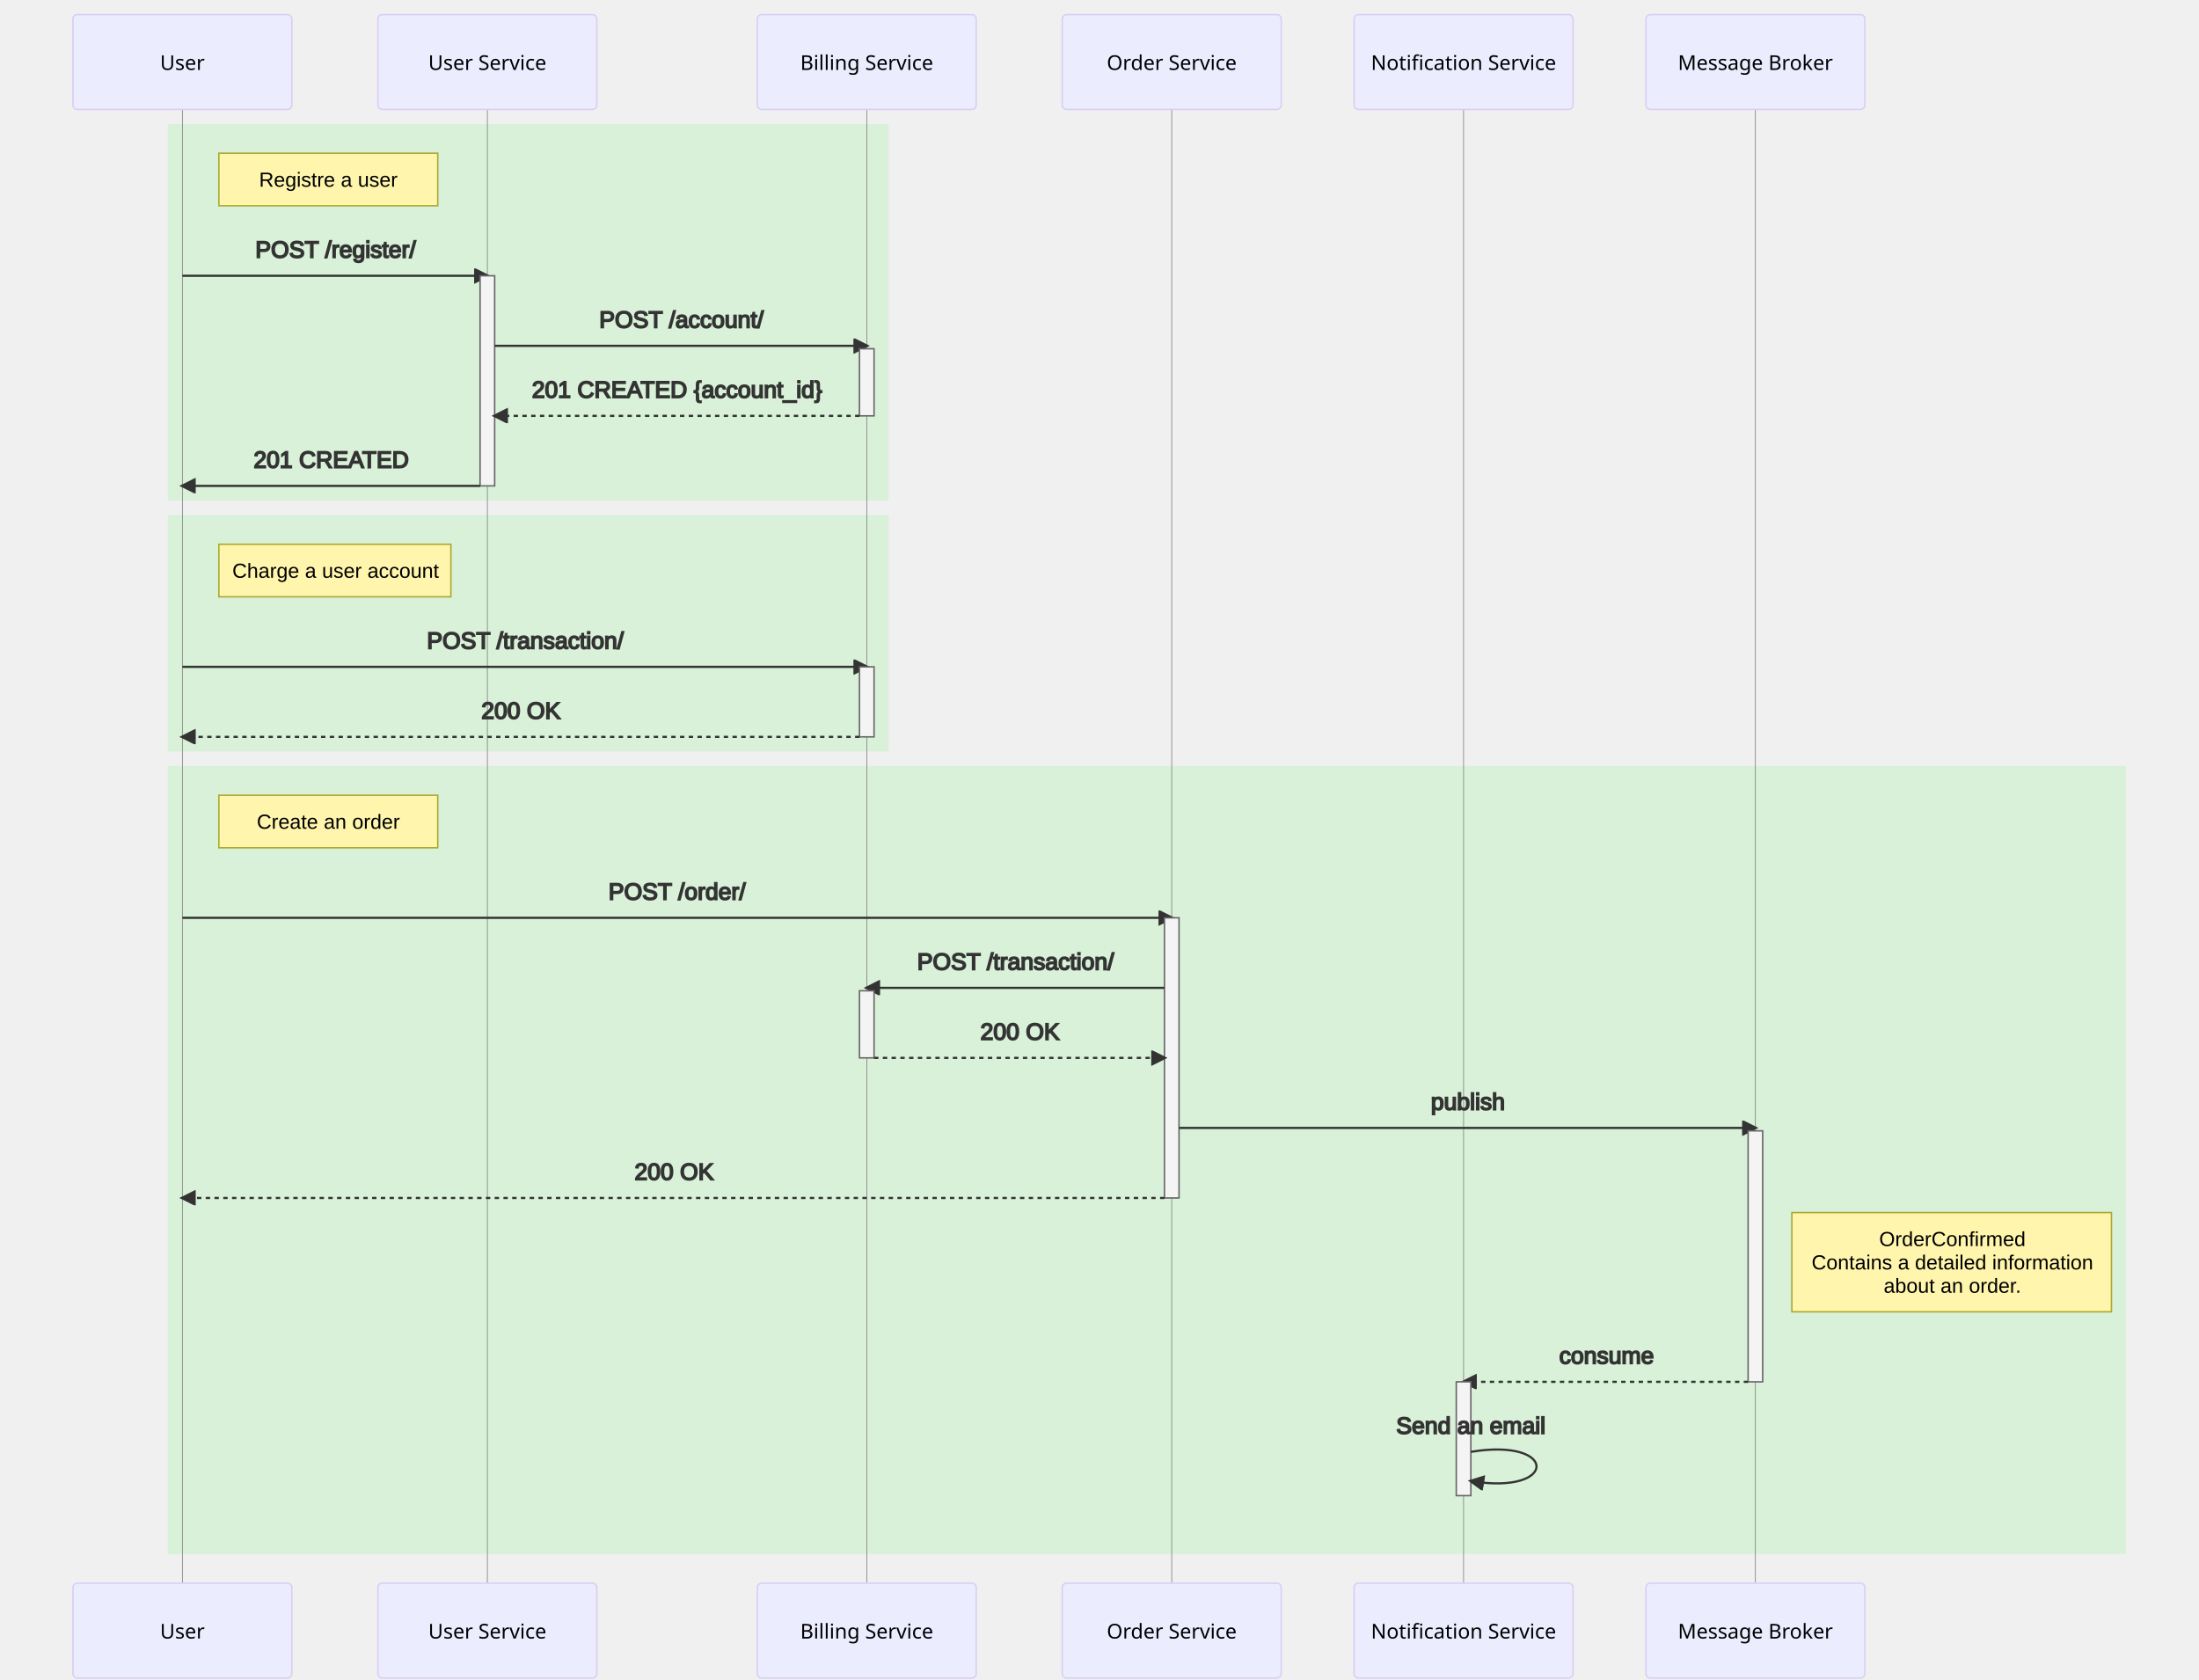
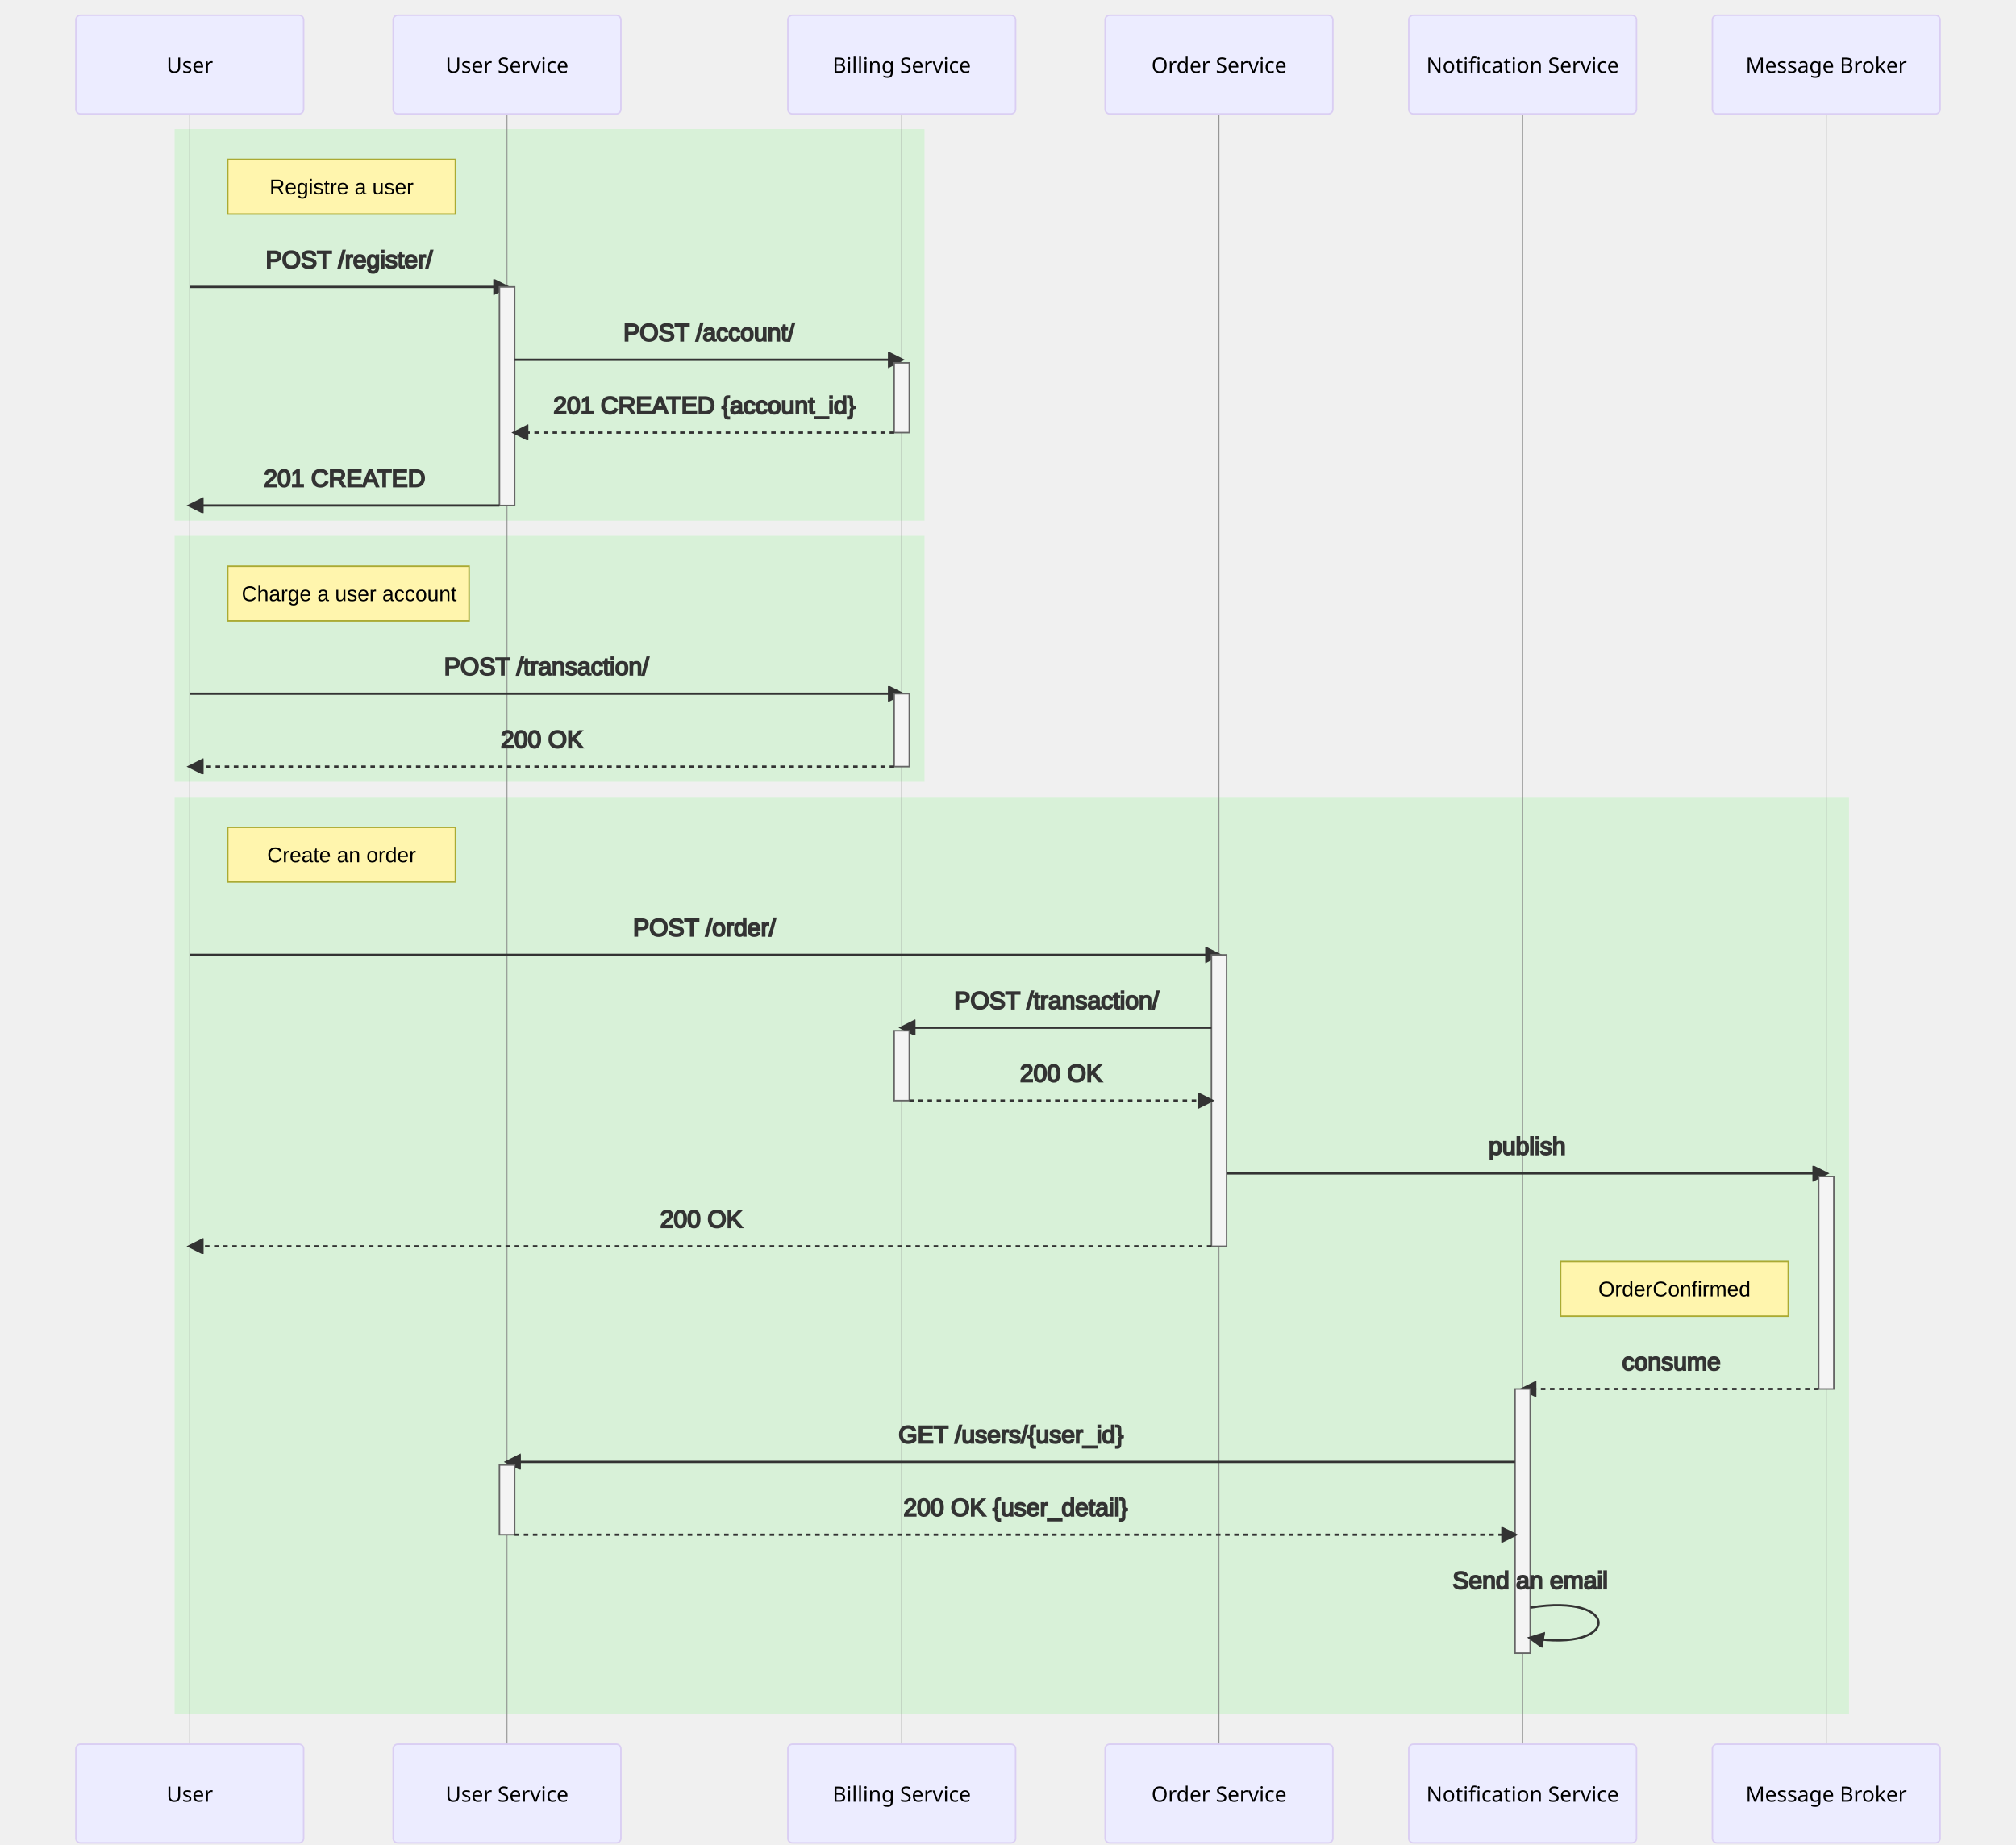
- <svg xmlns="http://www.w3.org/2000/svg" id="mermaid-1628441361085" width="100%" height="1151" style="max-width: 1507px;" viewBox="-50 -10 1507 1151">
-   <rect x="65" y="515" fill="rgba(0, 255, 0, .1)" width="1342" height="540" class="rect" />
+ <svg xmlns="http://www.w3.org/2000/svg" id="mermaid-1628453193599" width="100%" height="1215" style="max-width: 1328px;" viewBox="-50 -10 1328 1215">
+   <rect x="65" y="515" fill="rgba(0, 255, 0, .1)" width="1103" height="604" class="rect" />
  <rect x="65" y="343" fill="rgba(0, 255, 0, .1)" width="494" height="162" class="rect" />
  <rect x="65" y="75" fill="rgba(0, 255, 0, .1)" width="494" height="258" class="rect" />
-   <style>#mermaid-1628441361085 {font-family:"trebuchet ms",verdana,arial,sans-serif;font-size:16px;fill:#333;}#mermaid-1628441361085 .error-icon{fill:#552222;}#mermaid-1628441361085 .error-text{fill:#552222;stroke:#552222;}#mermaid-1628441361085 .edge-thickness-normal{stroke-width:2px;}#mermaid-1628441361085 .edge-thickness-thick{stroke-width:3.5px;}#mermaid-1628441361085 .edge-pattern-solid{stroke-dasharray:0;}#mermaid-1628441361085 .edge-pattern-dashed{stroke-dasharray:3;}#mermaid-1628441361085 .edge-pattern-dotted{stroke-dasharray:2;}#mermaid-1628441361085 .marker{fill:#333333;stroke:#333333;}#mermaid-1628441361085 .marker.cross{stroke:#333333;}#mermaid-1628441361085 svg{font-family:"trebuchet ms",verdana,arial,sans-serif;font-size:16px;}#mermaid-1628441361085 .actor{stroke:hsl(259.626, 59.777%, 87.902%);fill:#ECECFF;}#mermaid-1628441361085 text.actor&gt;tspan{fill:black;stroke:none;}#mermaid-1628441361085 .actor-line{stroke:grey;}#mermaid-1628441361085 .messageLine0{stroke-width:1.5;stroke-dasharray:none;stroke:#333;}#mermaid-1628441361085 .messageLine1{stroke-width:1.5;stroke-dasharray:2,2;stroke:#333;}#mermaid-1628441361085 #arrowhead path{fill:#333;stroke:#333;}#mermaid-1628441361085 .sequenceNumber{fill:white;}#mermaid-1628441361085 #sequencenumber{fill:#333;}#mermaid-1628441361085 #crosshead path{fill:#333;stroke:#333;}#mermaid-1628441361085 .messageText{fill:#333;stroke:#333;}#mermaid-1628441361085 .labelBox{stroke:hsl(259.626, 59.777%, 87.902%);fill:#ECECFF;}#mermaid-1628441361085 .labelText,#mermaid-1628441361085 .labelText&gt;tspan{fill:black;stroke:none;}#mermaid-1628441361085 .loopText,#mermaid-1628441361085 .loopText&gt;tspan{fill:black;stroke:none;}#mermaid-1628441361085 .loopLine{stroke-width:2px;stroke-dasharray:2,2;stroke:hsl(259.626, 59.777%, 87.902%);fill:hsl(259.626, 59.777%, 87.902%);}#mermaid-1628441361085 .note{stroke:#aaaa33;fill:#fff5ad;}#mermaid-1628441361085 .noteText,#mermaid-1628441361085 .noteText&gt;tspan{fill:black;stroke:none;}#mermaid-1628441361085 .activation0{fill:#f4f4f4;stroke:#666;}#mermaid-1628441361085 .activation1{fill:#f4f4f4;stroke:#666;}#mermaid-1628441361085 .activation2{fill:#f4f4f4;stroke:#666;}#mermaid-1628441361085 :root{--mermaid-font-family:"trebuchet ms",verdana,arial,sans-serif;}</style>
+   <style>#mermaid-1628453193599 {font-family:"trebuchet ms",verdana,arial,sans-serif;font-size:16px;fill:#333;}#mermaid-1628453193599 .error-icon{fill:#552222;}#mermaid-1628453193599 .error-text{fill:#552222;stroke:#552222;}#mermaid-1628453193599 .edge-thickness-normal{stroke-width:2px;}#mermaid-1628453193599 .edge-thickness-thick{stroke-width:3.5px;}#mermaid-1628453193599 .edge-pattern-solid{stroke-dasharray:0;}#mermaid-1628453193599 .edge-pattern-dashed{stroke-dasharray:3;}#mermaid-1628453193599 .edge-pattern-dotted{stroke-dasharray:2;}#mermaid-1628453193599 .marker{fill:#333333;stroke:#333333;}#mermaid-1628453193599 .marker.cross{stroke:#333333;}#mermaid-1628453193599 svg{font-family:"trebuchet ms",verdana,arial,sans-serif;font-size:16px;}#mermaid-1628453193599 .actor{stroke:hsl(259.626, 59.777%, 87.902%);fill:#ECECFF;}#mermaid-1628453193599 text.actor&gt;tspan{fill:black;stroke:none;}#mermaid-1628453193599 .actor-line{stroke:grey;}#mermaid-1628453193599 .messageLine0{stroke-width:1.5;stroke-dasharray:none;stroke:#333;}#mermaid-1628453193599 .messageLine1{stroke-width:1.5;stroke-dasharray:2,2;stroke:#333;}#mermaid-1628453193599 #arrowhead path{fill:#333;stroke:#333;}#mermaid-1628453193599 .sequenceNumber{fill:white;}#mermaid-1628453193599 #sequencenumber{fill:#333;}#mermaid-1628453193599 #crosshead path{fill:#333;stroke:#333;}#mermaid-1628453193599 .messageText{fill:#333;stroke:#333;}#mermaid-1628453193599 .labelBox{stroke:hsl(259.626, 59.777%, 87.902%);fill:#ECECFF;}#mermaid-1628453193599 .labelText,#mermaid-1628453193599 .labelText&gt;tspan{fill:black;stroke:none;}#mermaid-1628453193599 .loopText,#mermaid-1628453193599 .loopText&gt;tspan{fill:black;stroke:none;}#mermaid-1628453193599 .loopLine{stroke-width:2px;stroke-dasharray:2,2;stroke:hsl(259.626, 59.777%, 87.902%);fill:hsl(259.626, 59.777%, 87.902%);}#mermaid-1628453193599 .note{stroke:#aaaa33;fill:#fff5ad;}#mermaid-1628453193599 .noteText,#mermaid-1628453193599 .noteText&gt;tspan{fill:black;stroke:none;}#mermaid-1628453193599 .activation0{fill:#f4f4f4;stroke:#666;}#mermaid-1628453193599 .activation1{fill:#f4f4f4;stroke:#666;}#mermaid-1628453193599 .activation2{fill:#f4f4f4;stroke:#666;}#mermaid-1628453193599 :root{--mermaid-font-family:"trebuchet ms",verdana,arial,sans-serif;}</style>
  <g />
  <g>
-     <line id="actor12" x1="75" y1="5" x2="75" y2="1140" class="actor-line" stroke-width="0.5px" stroke="#999" />
+     <line id="actor16" x1="75" y1="5" x2="75" y2="1204" class="actor-line" stroke-width="0.5px" stroke="#999" />
    <rect x="0" y="0" fill="#eaeaea" stroke="#666" width="150" height="65" rx="3" ry="3" class="actor" />
    <text x="75" y="32.5" dominant-baseline="central" alignment-baseline="central" class="actor" style="text-anchor: middle; font-size: 14px; font-weight: 400; font-family: Open-Sans, sans-serif;">
      <tspan x="75" dy="0">User</tspan>
    </text>
  </g>
  <g>
-     <line id="actor13" x1="284" y1="5" x2="284" y2="1140" class="actor-line" stroke-width="0.5px" stroke="#999" />
+     <line id="actor17" x1="284" y1="5" x2="284" y2="1204" class="actor-line" stroke-width="0.5px" stroke="#999" />
    <rect x="209" y="0" fill="#eaeaea" stroke="#666" width="150" height="65" rx="3" ry="3" class="actor" />
    <text x="284" y="32.5" dominant-baseline="central" alignment-baseline="central" class="actor" style="text-anchor: middle; font-size: 14px; font-weight: 400; font-family: Open-Sans, sans-serif;">
      <tspan x="284" dy="0">User Service</tspan>
    </text>
  </g>
  <g>
-     <line id="actor14" x1="544" y1="5" x2="544" y2="1140" class="actor-line" stroke-width="0.5px" stroke="#999" />
+     <line id="actor18" x1="544" y1="5" x2="544" y2="1204" class="actor-line" stroke-width="0.5px" stroke="#999" />
    <rect x="469" y="0" fill="#eaeaea" stroke="#666" width="150" height="65" rx="3" ry="3" class="actor" />
    <text x="544" y="32.5" dominant-baseline="central" alignment-baseline="central" class="actor" style="text-anchor: middle; font-size: 14px; font-weight: 400; font-family: Open-Sans, sans-serif;">
      <tspan x="544" dy="0">Billing Service</tspan>
    </text>
  </g>
  <g>
-     <line id="actor15" x1="753" y1="5" x2="753" y2="1140" class="actor-line" stroke-width="0.5px" stroke="#999" />
+     <line id="actor19" x1="753" y1="5" x2="753" y2="1204" class="actor-line" stroke-width="0.5px" stroke="#999" />
    <rect x="678" y="0" fill="#eaeaea" stroke="#666" width="150" height="65" rx="3" ry="3" class="actor" />
    <text x="753" y="32.5" dominant-baseline="central" alignment-baseline="central" class="actor" style="text-anchor: middle; font-size: 14px; font-weight: 400; font-family: Open-Sans, sans-serif;">
      <tspan x="753" dy="0">Order Service</tspan>
    </text>
  </g>
  <g>
-     <line id="actor16" x1="953" y1="5" x2="953" y2="1140" class="actor-line" stroke-width="0.5px" stroke="#999" />
+     <line id="actor20" x1="953" y1="5" x2="953" y2="1204" class="actor-line" stroke-width="0.5px" stroke="#999" />
    <rect x="878" y="0" fill="#eaeaea" stroke="#666" width="150" height="65" rx="3" ry="3" class="actor" />
    <text x="953" y="32.5" dominant-baseline="central" alignment-baseline="central" class="actor" style="text-anchor: middle; font-size: 14px; font-weight: 400; font-family: Open-Sans, sans-serif;">
      <tspan x="953" dy="0">Notification Service</tspan>
    </text>
  </g>
  <g>
-     <line id="actor17" x1="1153" y1="5" x2="1153" y2="1140" class="actor-line" stroke-width="0.5px" stroke="#999" />
+     <line id="actor21" x1="1153" y1="5" x2="1153" y2="1204" class="actor-line" stroke-width="0.5px" stroke="#999" />
    <rect x="1078" y="0" fill="#eaeaea" stroke="#666" width="150" height="65" rx="3" ry="3" class="actor" />
    <text x="1153" y="32.5" dominant-baseline="central" alignment-baseline="central" class="actor" style="text-anchor: middle; font-size: 14px; font-weight: 400; font-family: Open-Sans, sans-serif;">
      <tspan x="1153" dy="0">Message Broker</tspan>
    </text>
  </g>
  <defs>
    <marker id="arrowhead" refX="9" refY="5" markerUnits="userSpaceOnUse" markerWidth="12" markerHeight="12" orient="auto">
      <path d="M 0 0 L 10 5 L 0 10 z" />
    </marker>
  </defs>
  <defs>
    <marker id="crosshead" markerWidth="15" markerHeight="8" orient="auto" refX="16" refY="4">
      <path fill="black" stroke="#000000" stroke-width="1px" d="M 9,2 V 6 L16,4 Z" style="stroke-dasharray: 0, 0;" />
      <path fill="none" stroke="#000000" stroke-width="1px" d="M 0,1 L 6,7 M 6,1 L 0,7" style="stroke-dasharray: 0, 0;" />
    </marker>
  </defs>
  <defs>
    <marker id="filled-head" refX="18" refY="7" markerWidth="20" markerHeight="28" orient="auto">
      <path d="M 18,7 L9,13 L14,7 L9,1 Z" />
    </marker>
  </defs>
  <defs>
    <marker id="sequencenumber" refX="15" refY="15" markerWidth="60" markerHeight="40" orient="auto">
      <circle cx="15" cy="15" r="6" />
    </marker>
  </defs>
  <g>
    <rect x="100" y="95" fill="#EDF2AE" stroke="#666" width="150" height="36" rx="0" ry="0" class="note" />
    <text x="175" y="100" text-anchor="middle" dominant-baseline="middle" alignment-baseline="middle" class="noteText" dy="1em" style="font-family: &quot;trebuchet ms&quot;, verdana, arial, sans-serif; font-size: 14px; font-weight: 400;">
      <tspan x="175">Registre a user</tspan>
    </text>
  </g>
  <text x="180" y="146" text-anchor="middle" dominant-baseline="middle" alignment-baseline="middle" class="messageText" dy="1em" style="font-family: &quot;trebuchet ms&quot;, verdana, arial, sans-serif; font-size: 16px; font-weight: 400;">POST /register/</text>
  <line x1="75" y1="179" x2="284" y2="179" class="messageLine0" stroke-width="2" stroke="none" marker-end="url(#arrowhead)" style="fill: none;" />
  <g>
    <rect x="279" y="179" fill="#EDF2AE" stroke="#666" width="10" height="144" rx="0" ry="0" class="activation0" />
  </g>
  <text x="417" y="194" text-anchor="middle" dominant-baseline="middle" alignment-baseline="middle" class="messageText" dy="1em" style="font-family: &quot;trebuchet ms&quot;, verdana, arial, sans-serif; font-size: 16px; font-weight: 400;">POST /account/</text>
  <line x1="289" y1="227" x2="544" y2="227" class="messageLine0" stroke-width="2" stroke="none" marker-end="url(#arrowhead)" style="fill: none;" />
  <g>
    <rect x="539" y="229" fill="#EDF2AE" stroke="#666" width="10" height="46" rx="0" ry="0" class="activation0" />
  </g>
  <text x="414" y="242" text-anchor="middle" dominant-baseline="middle" alignment-baseline="middle" class="messageText" dy="1em" style="font-family: &quot;trebuchet ms&quot;, verdana, arial, sans-serif; font-size: 16px; font-weight: 400;">201 CREATED {account_id}</text>
  <line x1="539" y1="275" x2="289" y2="275" class="messageLine1" stroke-width="2" stroke="none" marker-end="url(#arrowhead)" style="stroke-dasharray: 3, 3; fill: none;" />
  <text x="177" y="290" text-anchor="middle" dominant-baseline="middle" alignment-baseline="middle" class="messageText" dy="1em" style="font-family: &quot;trebuchet ms&quot;, verdana, arial, sans-serif; font-size: 16px; font-weight: 400;">201 CREATED</text>
  <line x1="279" y1="323" x2="75" y2="323" class="messageLine0" stroke-width="2" stroke="none" marker-end="url(#arrowhead)" style="fill: none;" />
  <g>
    <rect x="100" y="363" fill="#EDF2AE" stroke="#666" width="159" height="36" rx="0" ry="0" class="note" />
    <text x="180" y="368" text-anchor="middle" dominant-baseline="middle" alignment-baseline="middle" class="noteText" dy="1em" style="font-family: &quot;trebuchet ms&quot;, verdana, arial, sans-serif; font-size: 14px; font-weight: 400;">
      <tspan x="180">Charge a user account</tspan>
    </text>
  </g>
  <text x="310" y="414" text-anchor="middle" dominant-baseline="middle" alignment-baseline="middle" class="messageText" dy="1em" style="font-family: &quot;trebuchet ms&quot;, verdana, arial, sans-serif; font-size: 16px; font-weight: 400;">POST /transaction/</text>
  <line x1="75" y1="447" x2="544" y2="447" class="messageLine0" stroke-width="2" stroke="none" marker-end="url(#arrowhead)" style="fill: none;" />
  <g>
    <rect x="539" y="447" fill="#EDF2AE" stroke="#666" width="10" height="48" rx="0" ry="0" class="activation0" />
  </g>
  <text x="307" y="462" text-anchor="middle" dominant-baseline="middle" alignment-baseline="middle" class="messageText" dy="1em" style="font-family: &quot;trebuchet ms&quot;, verdana, arial, sans-serif; font-size: 16px; font-weight: 400;">200 OK</text>
  <line x1="539" y1="495" x2="75" y2="495" class="messageLine1" stroke-width="2" stroke="none" marker-end="url(#arrowhead)" style="stroke-dasharray: 3, 3; fill: none;" />
  <g>
    <rect x="100" y="535" fill="#EDF2AE" stroke="#666" width="150" height="36" rx="0" ry="0" class="note" />
    <text x="175" y="540" text-anchor="middle" dominant-baseline="middle" alignment-baseline="middle" class="noteText" dy="1em" style="font-family: &quot;trebuchet ms&quot;, verdana, arial, sans-serif; font-size: 14px; font-weight: 400;">
      <tspan x="175">Create an order</tspan>
    </text>
  </g>
  <text x="414" y="586" text-anchor="middle" dominant-baseline="middle" alignment-baseline="middle" class="messageText" dy="1em" style="font-family: &quot;trebuchet ms&quot;, verdana, arial, sans-serif; font-size: 16px; font-weight: 400;">POST /order/</text>
  <line x1="75" y1="619" x2="753" y2="619" class="messageLine0" stroke-width="2" stroke="none" marker-end="url(#arrowhead)" style="fill: none;" />
  <g>
    <rect x="748" y="619" fill="#EDF2AE" stroke="#666" width="10" height="192" rx="0" ry="0" class="activation0" />
  </g>
  <text x="646" y="634" text-anchor="middle" dominant-baseline="middle" alignment-baseline="middle" class="messageText" dy="1em" style="font-family: &quot;trebuchet ms&quot;, verdana, arial, sans-serif; font-size: 16px; font-weight: 400;">POST /transaction/</text>
  <line x1="748" y1="667" x2="544" y2="667" class="messageLine0" stroke-width="2" stroke="none" marker-end="url(#arrowhead)" style="fill: none;" />
  <g>
    <rect x="539" y="669" fill="#EDF2AE" stroke="#666" width="10" height="46" rx="0" ry="0" class="activation0" />
  </g>
  <text x="649" y="682" text-anchor="middle" dominant-baseline="middle" alignment-baseline="middle" class="messageText" dy="1em" style="font-family: &quot;trebuchet ms&quot;, verdana, arial, sans-serif; font-size: 16px; font-weight: 400;">200 OK</text>
  <line x1="549" y1="715" x2="748" y2="715" class="messageLine1" stroke-width="2" stroke="none" marker-end="url(#arrowhead)" style="stroke-dasharray: 3, 3; fill: none;" />
  <text x="956" y="730" text-anchor="middle" dominant-baseline="middle" alignment-baseline="middle" class="messageText" dy="1em" style="font-family: &quot;trebuchet ms&quot;, verdana, arial, sans-serif; font-size: 16px; font-weight: 400;">publish</text>
  <line x1="758" y1="763" x2="1153" y2="763" class="messageLine0" stroke-width="2" stroke="none" marker-end="url(#arrowhead)" style="fill: none;" />
  <g>
-     <rect x="1148" y="765" fill="#EDF2AE" stroke="#666" width="10" height="172" rx="0" ry="0" class="activation0" />
+     <rect x="1148" y="765" fill="#EDF2AE" stroke="#666" width="10" height="140" rx="0" ry="0" class="activation0" />
  </g>
  <text x="412" y="778" text-anchor="middle" dominant-baseline="middle" alignment-baseline="middle" class="messageText" dy="1em" style="font-family: &quot;trebuchet ms&quot;, verdana, arial, sans-serif; font-size: 16px; font-weight: 400;">200 OK</text>
  <line x1="748" y1="811" x2="75" y2="811" class="messageLine1" stroke-width="2" stroke="none" marker-end="url(#arrowhead)" style="stroke-dasharray: 3, 3; fill: none;" />
  <g>
-     <rect x="1178" y="821" fill="#EDF2AE" stroke="#666" width="219" height="68" rx="0" ry="0" class="note" />
-     <text x="1288" y="826" text-anchor="middle" dominant-baseline="middle" alignment-baseline="middle" class="noteText" dy="1em" style="font-family: &quot;trebuchet ms&quot;, verdana, arial, sans-serif; font-size: 14px; font-weight: 400;">
-       <tspan x="1288">OrderConfirmed</tspan>
-     </text>
-     <text x="1288" y="842" text-anchor="middle" dominant-baseline="middle" alignment-baseline="middle" class="noteText" dy="1em" style="font-family: &quot;trebuchet ms&quot;, verdana, arial, sans-serif; font-size: 14px; font-weight: 400;">
-       <tspan x="1288">Contains a detailed information</tspan>
-     </text>
-     <text x="1288" y="858" text-anchor="middle" dominant-baseline="middle" alignment-baseline="middle" class="noteText" dy="1em" style="font-family: &quot;trebuchet ms&quot;, verdana, arial, sans-serif; font-size: 14px; font-weight: 400;">
-       <tspan x="1288">about an order.</tspan>
+     <rect x="978" y="821" fill="#EDF2AE" stroke="#666" width="150" height="36" rx="0" ry="0" class="note" />
+     <text x="1053" y="826" text-anchor="middle" dominant-baseline="middle" alignment-baseline="middle" class="noteText" dy="1em" style="font-family: &quot;trebuchet ms&quot;, verdana, arial, sans-serif; font-size: 14px; font-weight: 400;">
+       <tspan x="1053">OrderConfirmed</tspan>
    </text>
  </g>
-   <text x="1051" y="904" text-anchor="middle" dominant-baseline="middle" alignment-baseline="middle" class="messageText" dy="1em" style="font-family: &quot;trebuchet ms&quot;, verdana, arial, sans-serif; font-size: 16px; font-weight: 400;">consume</text>
-   <line x1="1148" y1="937" x2="953" y2="937" class="messageLine1" stroke-width="2" stroke="none" marker-end="url(#arrowhead)" style="stroke-dasharray: 3, 3; fill: none;" />
+   <text x="1051" y="872" text-anchor="middle" dominant-baseline="middle" alignment-baseline="middle" class="messageText" dy="1em" style="font-family: &quot;trebuchet ms&quot;, verdana, arial, sans-serif; font-size: 16px; font-weight: 400;">consume</text>
+   <line x1="1148" y1="905" x2="953" y2="905" class="messageLine1" stroke-width="2" stroke="none" marker-end="url(#arrowhead)" style="stroke-dasharray: 3, 3; fill: none;" />
  <g>
-     <rect x="948" y="937" fill="#EDF2AE" stroke="#666" width="10" height="78" rx="0" ry="0" class="activation0" />
+     <rect x="948" y="905" fill="#EDF2AE" stroke="#666" width="10" height="174" rx="0" ry="0" class="activation0" />
  </g>
-   <text x="958" y="952" text-anchor="middle" dominant-baseline="middle" alignment-baseline="middle" class="messageText" dy="1em" style="font-family: &quot;trebuchet ms&quot;, verdana, arial, sans-serif; font-size: 16px; font-weight: 400;">Send an email</text>
-   <path d="M 958,985 C 1018,975 1018,1015 958,1005" class="messageLine0" stroke-width="2" stroke="none" marker-end="url(#arrowhead)" style="fill: none;" />
+   <text x="616" y="920" text-anchor="middle" dominant-baseline="middle" alignment-baseline="middle" class="messageText" dy="1em" style="font-family: &quot;trebuchet ms&quot;, verdana, arial, sans-serif; font-size: 16px; font-weight: 400;">GET /users/{user_id}</text>
+   <line x1="948" y1="953" x2="284" y2="953" class="messageLine0" stroke-width="2" stroke="none" marker-end="url(#arrowhead)" style="fill: none;" />
  <g>
-     <rect x="0" y="1075" fill="#eaeaea" stroke="#666" width="150" height="65" rx="3" ry="3" class="actor" />
-     <text x="75" y="1107.5" dominant-baseline="central" alignment-baseline="central" class="actor" style="text-anchor: middle; font-size: 14px; font-weight: 400; font-family: Open-Sans, sans-serif;">
+     <rect x="279" y="955" fill="#EDF2AE" stroke="#666" width="10" height="46" rx="0" ry="0" class="activation0" />
+   </g>
+   <text x="619" y="968" text-anchor="middle" dominant-baseline="middle" alignment-baseline="middle" class="messageText" dy="1em" style="font-family: &quot;trebuchet ms&quot;, verdana, arial, sans-serif; font-size: 16px; font-weight: 400;">200 OK {user_detail}</text>
+   <line x1="289" y1="1001" x2="948" y2="1001" class="messageLine1" stroke-width="2" stroke="none" marker-end="url(#arrowhead)" style="stroke-dasharray: 3, 3; fill: none;" />
+   <text x="958" y="1016" text-anchor="middle" dominant-baseline="middle" alignment-baseline="middle" class="messageText" dy="1em" style="font-family: &quot;trebuchet ms&quot;, verdana, arial, sans-serif; font-size: 16px; font-weight: 400;">Send an email</text>
+   <path d="M 958,1049 C 1018,1039 1018,1079 958,1069" class="messageLine0" stroke-width="2" stroke="none" marker-end="url(#arrowhead)" style="fill: none;" />
+   <g>
+     <rect x="0" y="1139" fill="#eaeaea" stroke="#666" width="150" height="65" rx="3" ry="3" class="actor" />
+     <text x="75" y="1171.5" dominant-baseline="central" alignment-baseline="central" class="actor" style="text-anchor: middle; font-size: 14px; font-weight: 400; font-family: Open-Sans, sans-serif;">
      <tspan x="75" dy="0">User</tspan>
    </text>
  </g>
  <g>
-     <rect x="209" y="1075" fill="#eaeaea" stroke="#666" width="150" height="65" rx="3" ry="3" class="actor" />
-     <text x="284" y="1107.5" dominant-baseline="central" alignment-baseline="central" class="actor" style="text-anchor: middle; font-size: 14px; font-weight: 400; font-family: Open-Sans, sans-serif;">
+     <rect x="209" y="1139" fill="#eaeaea" stroke="#666" width="150" height="65" rx="3" ry="3" class="actor" />
+     <text x="284" y="1171.5" dominant-baseline="central" alignment-baseline="central" class="actor" style="text-anchor: middle; font-size: 14px; font-weight: 400; font-family: Open-Sans, sans-serif;">
      <tspan x="284" dy="0">User Service</tspan>
    </text>
  </g>
  <g>
-     <rect x="469" y="1075" fill="#eaeaea" stroke="#666" width="150" height="65" rx="3" ry="3" class="actor" />
-     <text x="544" y="1107.5" dominant-baseline="central" alignment-baseline="central" class="actor" style="text-anchor: middle; font-size: 14px; font-weight: 400; font-family: Open-Sans, sans-serif;">
+     <rect x="469" y="1139" fill="#eaeaea" stroke="#666" width="150" height="65" rx="3" ry="3" class="actor" />
+     <text x="544" y="1171.5" dominant-baseline="central" alignment-baseline="central" class="actor" style="text-anchor: middle; font-size: 14px; font-weight: 400; font-family: Open-Sans, sans-serif;">
      <tspan x="544" dy="0">Billing Service</tspan>
    </text>
  </g>
  <g>
-     <rect x="678" y="1075" fill="#eaeaea" stroke="#666" width="150" height="65" rx="3" ry="3" class="actor" />
-     <text x="753" y="1107.5" dominant-baseline="central" alignment-baseline="central" class="actor" style="text-anchor: middle; font-size: 14px; font-weight: 400; font-family: Open-Sans, sans-serif;">
+     <rect x="678" y="1139" fill="#eaeaea" stroke="#666" width="150" height="65" rx="3" ry="3" class="actor" />
+     <text x="753" y="1171.5" dominant-baseline="central" alignment-baseline="central" class="actor" style="text-anchor: middle; font-size: 14px; font-weight: 400; font-family: Open-Sans, sans-serif;">
      <tspan x="753" dy="0">Order Service</tspan>
    </text>
  </g>
  <g>
-     <rect x="878" y="1075" fill="#eaeaea" stroke="#666" width="150" height="65" rx="3" ry="3" class="actor" />
-     <text x="953" y="1107.5" dominant-baseline="central" alignment-baseline="central" class="actor" style="text-anchor: middle; font-size: 14px; font-weight: 400; font-family: Open-Sans, sans-serif;">
+     <rect x="878" y="1139" fill="#eaeaea" stroke="#666" width="150" height="65" rx="3" ry="3" class="actor" />
+     <text x="953" y="1171.5" dominant-baseline="central" alignment-baseline="central" class="actor" style="text-anchor: middle; font-size: 14px; font-weight: 400; font-family: Open-Sans, sans-serif;">
      <tspan x="953" dy="0">Notification Service</tspan>
    </text>
  </g>
  <g>
-     <rect x="1078" y="1075" fill="#eaeaea" stroke="#666" width="150" height="65" rx="3" ry="3" class="actor" />
-     <text x="1153" y="1107.5" dominant-baseline="central" alignment-baseline="central" class="actor" style="text-anchor: middle; font-size: 14px; font-weight: 400; font-family: Open-Sans, sans-serif;">
+     <rect x="1078" y="1139" fill="#eaeaea" stroke="#666" width="150" height="65" rx="3" ry="3" class="actor" />
+     <text x="1153" y="1171.5" dominant-baseline="central" alignment-baseline="central" class="actor" style="text-anchor: middle; font-size: 14px; font-weight: 400; font-family: Open-Sans, sans-serif;">
      <tspan x="1153" dy="0">Message Broker</tspan>
    </text>
  </g>
</svg>
